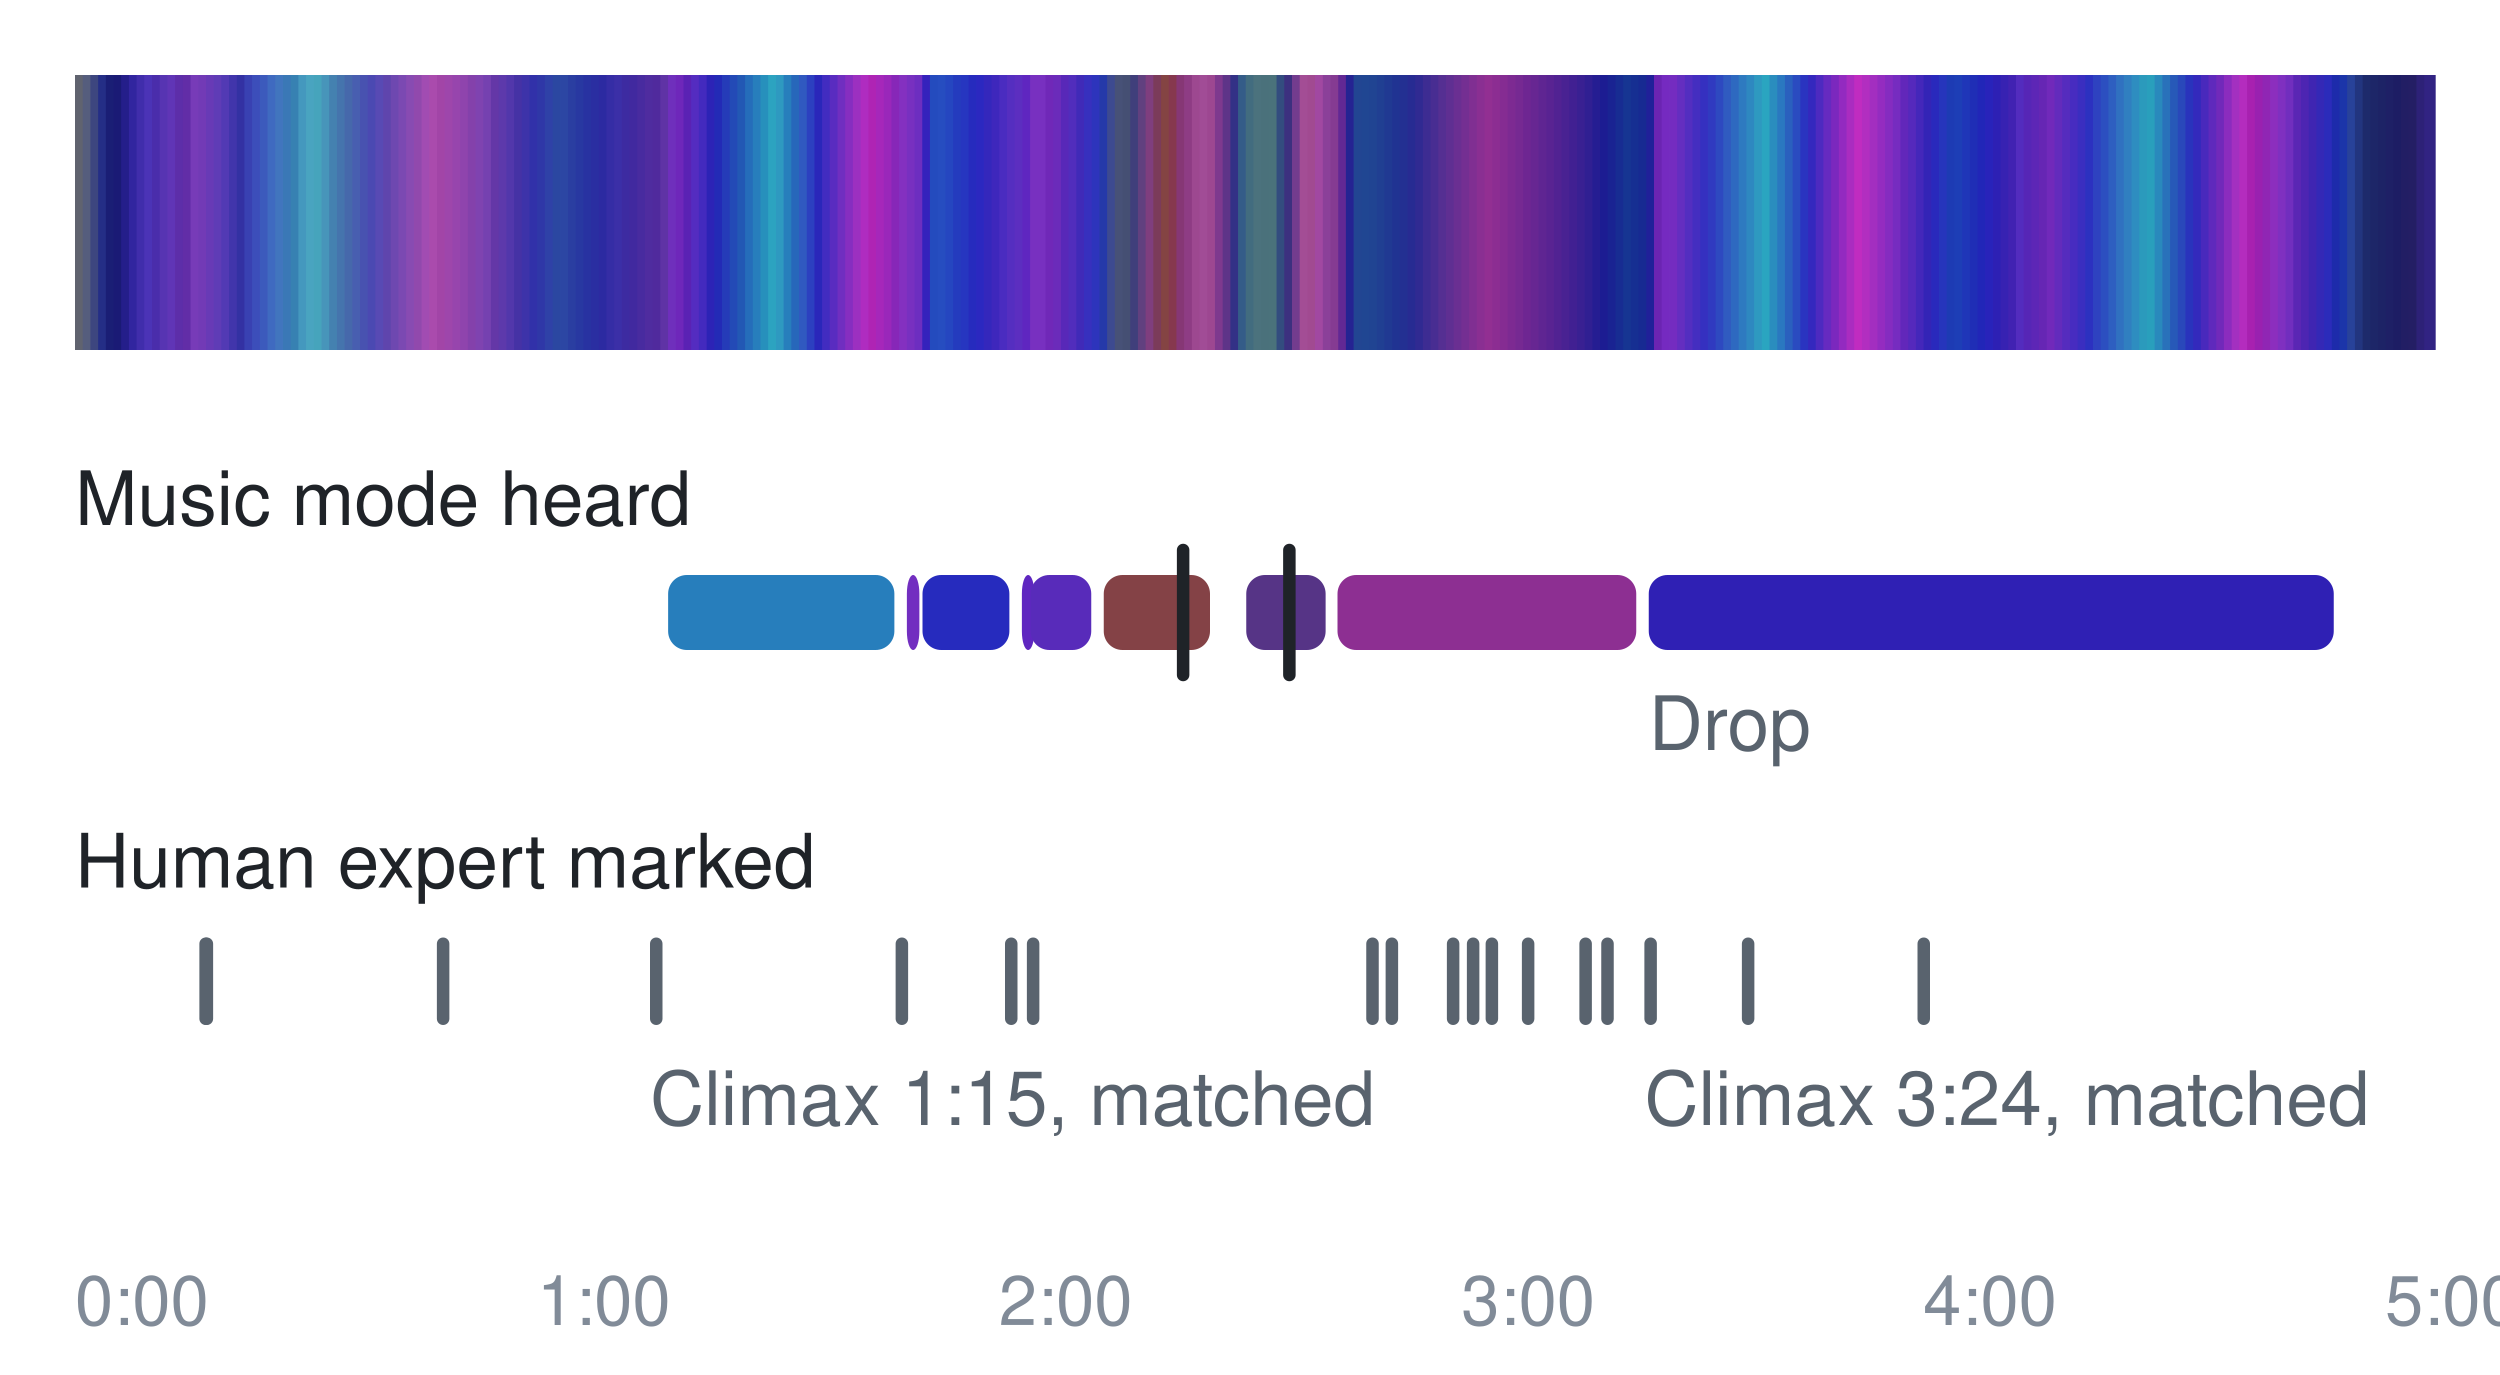
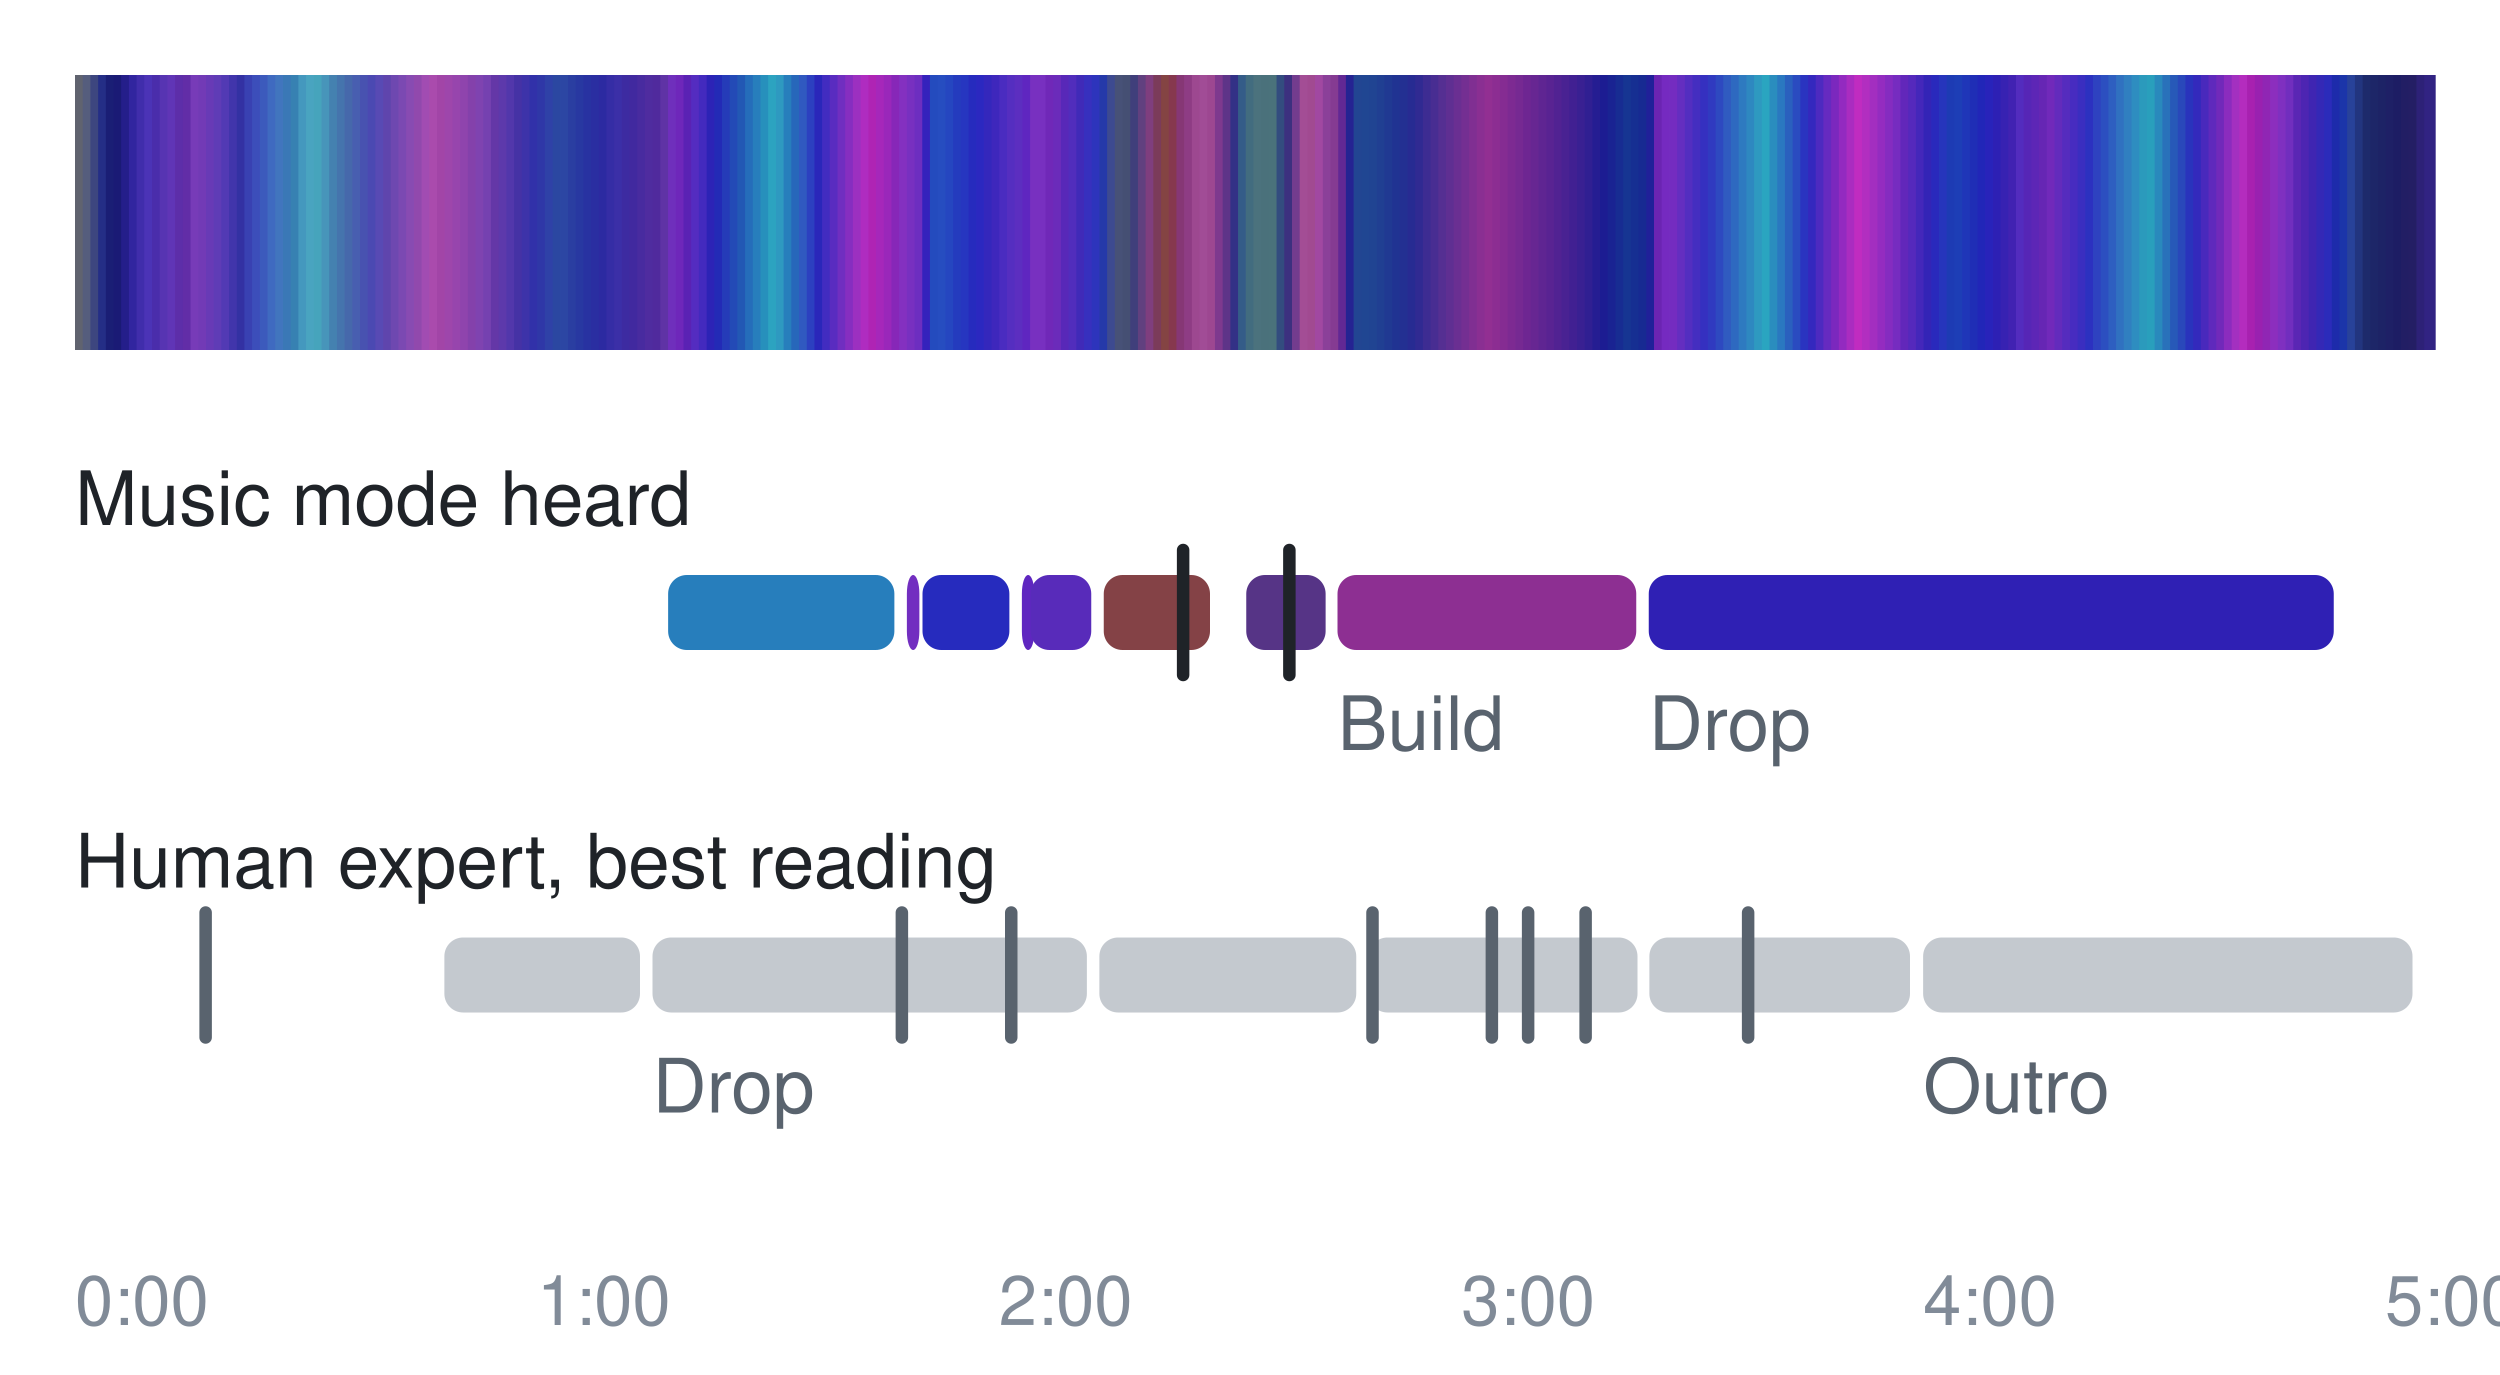
<svg xmlns="http://www.w3.org/2000/svg" width="400" height="220" viewBox="0 0 400 220" role="img" aria-label="Miss You: the light, music mode's sections and the human expert's marks">
  <style>text{font-family:-apple-system,BlinkMacSystemFont,'Segoe UI',Helvetica,Arial,sans-serif;fill:#59636e} .ink{fill:#1f2328} .muted{fill:#818b98}</style>
  <rect width="400" height="220" fill="#ffffff" />
  <g>
    <rect x="12.00" y="12" width="1.83" height="44" fill="#60636f" />
    <rect x="13.23" y="12" width="1.83" height="44" fill="#555d7d" />
    <rect x="14.46" y="12" width="1.83" height="44" fill="#3d467f" />
    <rect x="15.70" y="12" width="1.83" height="44" fill="#242e86" />
    <rect x="16.93" y="12" width="1.83" height="44" fill="#1a1e75" />
    <rect x="18.16" y="12" width="1.83" height="44" fill="#1a1a75" />
    <rect x="19.39" y="12" width="1.83" height="44" fill="#241e8a" />
    <rect x="20.63" y="12" width="1.83" height="44" fill="#31259f" />
    <rect x="21.86" y="12" width="1.83" height="44" fill="#402dab" />
    <rect x="23.09" y="12" width="1.83" height="44" fill="#4b33b6" />
    <rect x="24.32" y="12" width="1.83" height="44" fill="#4a2dab" />
    <rect x="25.56" y="12" width="1.83" height="44" fill="#5734b2" />
    <rect x="26.79" y="12" width="1.83" height="44" fill="#6035b6" />
    <rect x="28.02" y="12" width="1.83" height="44" fill="#5d2ea9" />
    <rect x="29.25" y="12" width="1.83" height="44" fill="#622da7" />
    <rect x="30.49" y="12" width="1.83" height="44" fill="#773bb8" />
    <rect x="31.72" y="12" width="1.83" height="44" fill="#723ab6" />
    <rect x="32.95" y="12" width="1.83" height="44" fill="#683ab6" />
    <rect x="34.18" y="12" width="1.83" height="44" fill="#5f3cb6" />
    <rect x="35.42" y="12" width="1.83" height="44" fill="#523ab4" />
    <rect x="36.65" y="12" width="1.83" height="44" fill="#4135ab" />
    <rect x="37.88" y="12" width="1.83" height="44" fill="#3331a3" />
    <rect x="39.11" y="12" width="1.83" height="44" fill="#3941b2" />
    <rect x="40.34" y="12" width="1.83" height="44" fill="#3c4eba" />
    <rect x="41.58" y="12" width="1.83" height="44" fill="#3c5abc" />
    <rect x="42.81" y="12" width="1.83" height="44" fill="#3f6ac0" />
    <rect x="44.04" y="12" width="1.83" height="44" fill="#4175be" />
    <rect x="45.27" y="12" width="1.83" height="44" fill="#3a78b6" />
    <rect x="46.51" y="12" width="1.83" height="44" fill="#3781b2" />
    <rect x="47.74" y="12" width="1.83" height="44" fill="#4498be" />
    <rect x="48.97" y="12" width="1.83" height="44" fill="#49a4c0" />
    <rect x="50.20" y="12" width="1.83" height="44" fill="#46a4bc" />
    <rect x="51.44" y="12" width="1.83" height="44" fill="#4795ba" />
    <rect x="52.67" y="12" width="1.83" height="44" fill="#4481b0" />
    <rect x="53.90" y="12" width="1.83" height="44" fill="#4574ad" />
    <rect x="55.13" y="12" width="1.83" height="44" fill="#4668ab" />
    <rect x="56.37" y="12" width="1.83" height="44" fill="#485eb0" />
    <rect x="57.60" y="12" width="1.83" height="44" fill="#4852b0" />
    <rect x="58.83" y="12" width="1.83" height="44" fill="#4b49b2" />
    <rect x="60.06" y="12" width="1.83" height="44" fill="#584ab4" />
    <rect x="61.30" y="12" width="1.83" height="44" fill="#5f45ad" />
    <rect x="62.53" y="12" width="1.83" height="44" fill="#6e48b0" />
    <rect x="63.76" y="12" width="1.83" height="44" fill="#7b49b2" />
    <rect x="64.99" y="12" width="1.83" height="44" fill="#884bb2" />
    <rect x="66.22" y="12" width="1.83" height="44" fill="#9149ad" />
    <rect x="67.46" y="12" width="1.83" height="44" fill="#a14cb2" />
    <rect x="68.69" y="12" width="1.83" height="44" fill="#aa4bad" />
    <rect x="69.92" y="12" width="1.83" height="44" fill="#a245a7" />
    <rect x="71.15" y="12" width="1.83" height="44" fill="#9e46ab" />
    <rect x="72.39" y="12" width="1.83" height="44" fill="#9745ad" />
    <rect x="73.62" y="12" width="1.83" height="44" fill="#8f44ad" />
    <rect x="74.85" y="12" width="1.83" height="44" fill="#8441ab" />
    <rect x="76.08" y="12" width="1.83" height="44" fill="#7f43b0" />
    <rect x="77.32" y="12" width="1.83" height="44" fill="#7541b0" />
    <rect x="78.55" y="12" width="1.83" height="44" fill="#6437a7" />
    <rect x="79.78" y="12" width="1.83" height="44" fill="#5d39ab" />
    <rect x="81.01" y="12" width="1.83" height="44" fill="#5237ab" />
    <rect x="82.25" y="12" width="1.83" height="44" fill="#4532a5" />
    <rect x="83.48" y="12" width="1.83" height="44" fill="#3d33a9" />
    <rect x="84.71" y="12" width="1.83" height="44" fill="#3131a9" />
    <rect x="85.94" y="12" width="1.83" height="44" fill="#2f37a7" />
    <rect x="87.18" y="12" width="1.83" height="44" fill="#2f41a7" />
    <rect x="88.41" y="12" width="1.83" height="44" fill="#2b47a1" />
    <rect x="89.64" y="12" width="1.83" height="44" fill="#2c46a3" />
    <rect x="90.87" y="12" width="1.83" height="44" fill="#2a3ea1" />
    <rect x="92.10" y="12" width="1.83" height="44" fill="#2838a1" />
    <rect x="93.34" y="12" width="1.83" height="44" fill="#2832a1" />
    <rect x="94.57" y="12" width="1.83" height="44" fill="#2a2ea1" />
    <rect x="95.80" y="12" width="1.83" height="44" fill="#2c2aa1" />
    <rect x="97.03" y="12" width="1.83" height="44" fill="#352da5" />
    <rect x="98.27" y="12" width="1.83" height="44" fill="#3b2fa7" />
    <rect x="99.50" y="12" width="1.83" height="44" fill="#3d2ba1" />
    <rect x="100.73" y="12" width="1.83" height="44" fill="#41299f" />
    <rect x="101.96" y="12" width="1.83" height="44" fill="#482b9f" />
    <rect x="103.20" y="12" width="1.83" height="44" fill="#4f2c9f" />
    <rect x="104.43" y="12" width="1.83" height="44" fill="#502a9d" />
    <rect x="105.66" y="12" width="1.83" height="44" fill="#5f33a5" />
    <rect x="106.89" y="12" width="1.83" height="44" fill="#6f2fbc" />
    <rect x="108.13" y="12" width="1.83" height="44" fill="#6e27ba" />
    <rect x="109.36" y="12" width="1.83" height="44" fill="#5a22b4" />
    <rect x="110.59" y="12" width="1.83" height="44" fill="#542cc0" />
    <rect x="111.82" y="12" width="1.83" height="44" fill="#432abe" />
    <rect x="113.06" y="12" width="1.83" height="44" fill="#2c23b6" />
    <rect x="114.29" y="12" width="1.83" height="44" fill="#232ab6" />
    <rect x="115.52" y="12" width="1.83" height="44" fill="#253bb8" />
    <rect x="116.75" y="12" width="1.83" height="44" fill="#234ab6" />
    <rect x="117.98" y="12" width="1.83" height="44" fill="#2258b4" />
    <rect x="119.22" y="12" width="1.83" height="44" fill="#256dba" />
    <rect x="120.45" y="12" width="1.83" height="44" fill="#277ebc" />
    <rect x="121.68" y="12" width="1.83" height="44" fill="#2790bc" />
    <rect x="122.91" y="12" width="1.83" height="44" fill="#2ca3c0" />
    <rect x="124.15" y="12" width="1.83" height="44" fill="#2e99c0" />
    <rect x="125.38" y="12" width="1.83" height="44" fill="#277ebc" />
    <rect x="126.61" y="12" width="1.83" height="44" fill="#2767ba" />
    <rect x="127.84" y="12" width="1.83" height="44" fill="#3059c0" />
    <rect x="129.08" y="12" width="1.83" height="44" fill="#2c40c0" />
    <rect x="130.31" y="12" width="1.83" height="44" fill="#2a27ba" />
    <rect x="131.54" y="12" width="1.83" height="44" fill="#422cc0" />
    <rect x="132.77" y="12" width="1.83" height="44" fill="#592cc0" />
    <rect x="134.01" y="12" width="1.83" height="44" fill="#702ec0" />
    <rect x="135.24" y="12" width="1.83" height="44" fill="#862ec0" />
    <rect x="136.47" y="12" width="1.83" height="44" fill="#9c30c0" />
    <rect x="137.70" y="12" width="1.83" height="44" fill="#af2cc0" />
    <rect x="138.94" y="12" width="1.83" height="44" fill="#af24b4" />
    <rect x="140.17" y="12" width="1.83" height="44" fill="#a627ba" />
    <rect x="141.40" y="12" width="1.83" height="44" fill="#9a27ba" />
    <rect x="142.63" y="12" width="1.83" height="44" fill="#8727b8" />
    <rect x="143.86" y="12" width="1.83" height="44" fill="#8430c0" />
    <rect x="145.10" y="12" width="1.83" height="44" fill="#7830c0" />
    <rect x="146.33" y="12" width="1.83" height="44" fill="#6d2ec0" />
    <rect x="147.56" y="12" width="1.83" height="44" fill="#3422bc" />
    <rect x="148.79" y="12" width="1.83" height="44" fill="#244bbe" />
    <rect x="150.03" y="12" width="1.83" height="44" fill="#264dc0" />
    <rect x="151.26" y="12" width="1.83" height="44" fill="#2546c0" />
    <rect x="152.49" y="12" width="1.83" height="44" fill="#243bbe" />
    <rect x="153.72" y="12" width="1.83" height="44" fill="#2636c0" />
    <rect x="154.96" y="12" width="1.83" height="44" fill="#262bbe" />
    <rect x="156.19" y="12" width="1.83" height="44" fill="#2b28c0" />
    <rect x="157.42" y="12" width="1.83" height="44" fill="#3427bc" />
    <rect x="158.65" y="12" width="1.83" height="44" fill="#3e27bc" />
    <rect x="159.89" y="12" width="1.83" height="44" fill="#4a2cc0" />
    <rect x="161.12" y="12" width="1.83" height="44" fill="#552ec0" />
    <rect x="162.35" y="12" width="1.83" height="44" fill="#5c2ec0" />
    <rect x="163.58" y="12" width="1.83" height="44" fill="#5f26c0" />
    <rect x="164.82" y="12" width="1.83" height="44" fill="#7830c0" />
    <rect x="166.05" y="12" width="1.83" height="44" fill="#7830c0" />
    <rect x="167.28" y="12" width="1.83" height="44" fill="#7028b8" />
    <rect x="168.51" y="12" width="1.83" height="44" fill="#6b2bba" />
    <rect x="169.75" y="12" width="1.83" height="44" fill="#5828b8" />
    <rect x="170.98" y="12" width="1.83" height="44" fill="#512dbc" />
    <rect x="172.21" y="12" width="1.83" height="44" fill="#402ab8" />
    <rect x="173.44" y="12" width="1.83" height="44" fill="#3730be" />
    <rect x="174.67" y="12" width="1.83" height="44" fill="#2d34bc" />
    <rect x="175.91" y="12" width="1.83" height="44" fill="#2539a9" />
    <rect x="177.14" y="12" width="1.83" height="44" fill="#3d4a90" />
    <rect x="178.37" y="12" width="1.83" height="44" fill="#475177" />
    <rect x="179.60" y="12" width="1.83" height="44" fill="#454f73" />
    <rect x="180.84" y="12" width="1.83" height="44" fill="#403f7b" />
    <rect x="182.07" y="12" width="1.83" height="44" fill="#61407f" />
    <rect x="183.30" y="12" width="1.83" height="44" fill="#7f3e7e" />
    <rect x="184.53" y="12" width="1.83" height="44" fill="#7b3b5a" />
    <rect x="185.77" y="12" width="1.83" height="44" fill="#844443" />
    <rect x="187.00" y="12" width="1.83" height="44" fill="#86384e" />
    <rect x="188.23" y="12" width="1.83" height="44" fill="#863775" />
    <rect x="189.46" y="12" width="1.83" height="44" fill="#8e3c84" />
    <rect x="190.70" y="12" width="1.83" height="44" fill="#9d4890" />
    <rect x="191.93" y="12" width="1.83" height="44" fill="#a14c96" />
    <rect x="193.16" y="12" width="1.83" height="44" fill="#9d4791" />
    <rect x="194.39" y="12" width="1.83" height="44" fill="#7e398e" />
    <rect x="195.63" y="12" width="1.83" height="44" fill="#5e3488" />
    <rect x="196.86" y="12" width="1.83" height="44" fill="#333186" />
    <rect x="198.09" y="12" width="1.83" height="44" fill="#345c88" />
    <rect x="199.32" y="12" width="1.83" height="44" fill="#426c7f" />
    <rect x="200.55" y="12" width="1.83" height="44" fill="#4b727d" />
    <rect x="201.79" y="12" width="1.83" height="44" fill="#4a717b" />
    <rect x="203.02" y="12" width="1.83" height="44" fill="#4a727b" />
    <rect x="204.25" y="12" width="1.83" height="44" fill="#334c7f" />
    <rect x="205.48" y="12" width="1.83" height="44" fill="#3c307f" />
    <rect x="206.72" y="12" width="1.83" height="44" fill="#733c8e" />
    <rect x="207.95" y="12" width="1.83" height="44" fill="#a34d95" />
    <rect x="209.18" y="12" width="1.83" height="44" fill="#a14a91" />
    <rect x="210.41" y="12" width="1.83" height="44" fill="#a148a1" />
    <rect x="211.65" y="12" width="1.83" height="44" fill="#8b4099" />
    <rect x="212.88" y="12" width="1.83" height="44" fill="#853b92" />
    <rect x="214.11" y="12" width="1.83" height="44" fill="#622894" />
    <rect x="215.34" y="12" width="1.83" height="44" fill="#252392" />
    <rect x="216.58" y="12" width="1.83" height="44" fill="#224592" />
    <rect x="217.81" y="12" width="1.83" height="44" fill="#204692" />
    <rect x="219.04" y="12" width="1.83" height="44" fill="#204492" />
    <rect x="220.27" y="12" width="1.83" height="44" fill="#203f92" />
    <rect x="221.51" y="12" width="1.83" height="44" fill="#203992" />
    <rect x="222.74" y="12" width="1.83" height="44" fill="#203392" />
    <rect x="223.97" y="12" width="1.83" height="44" fill="#233092" />
    <rect x="225.20" y="12" width="1.83" height="44" fill="#272b92" />
    <rect x="226.43" y="12" width="1.83" height="44" fill="#302a92" />
    <rect x="227.67" y="12" width="1.83" height="44" fill="#3d2c92" />
    <rect x="228.90" y="12" width="1.83" height="44" fill="#482d92" />
    <rect x="230.13" y="12" width="1.83" height="44" fill="#552f92" />
    <rect x="231.36" y="12" width="1.83" height="44" fill="#5f2f92" />
    <rect x="232.60" y="12" width="1.83" height="44" fill="#6a2f92" />
    <rect x="233.83" y="12" width="1.83" height="44" fill="#742f92" />
    <rect x="235.06" y="12" width="1.83" height="44" fill="#802f92" />
    <rect x="236.29" y="12" width="1.83" height="44" fill="#8a2f92" />
    <rect x="237.53" y="12" width="1.83" height="44" fill="#922f92" />
    <rect x="238.76" y="12" width="1.83" height="44" fill="#8c2d92" />
    <rect x="239.99" y="12" width="1.83" height="44" fill="#852c92" />
    <rect x="241.22" y="12" width="1.83" height="44" fill="#7d2a92" />
    <rect x="242.46" y="12" width="1.83" height="44" fill="#762992" />
    <rect x="243.69" y="12" width="1.83" height="44" fill="#6e2692" />
    <rect x="244.92" y="12" width="1.83" height="44" fill="#672692" />
    <rect x="246.15" y="12" width="1.83" height="44" fill="#5f2592" />
    <rect x="247.39" y="12" width="1.83" height="44" fill="#592392" />
    <rect x="248.62" y="12" width="1.83" height="44" fill="#512292" />
    <rect x="249.85" y="12" width="1.83" height="44" fill="#492292" />
    <rect x="251.08" y="12" width="1.83" height="44" fill="#412092" />
    <rect x="252.31" y="12" width="1.83" height="44" fill="#392092" />
    <rect x="253.55" y="12" width="1.83" height="44" fill="#301f92" />
    <rect x="254.78" y="12" width="1.83" height="44" fill="#251d92" />
    <rect x="256.01" y="12" width="1.83" height="44" fill="#1c1c92" />
    <rect x="257.24" y="12" width="1.83" height="44" fill="#192392" />
    <rect x="258.48" y="12" width="1.83" height="44" fill="#172c92" />
    <rect x="259.71" y="12" width="1.83" height="44" fill="#163592" />
    <rect x="260.94" y="12" width="1.83" height="44" fill="#162f92" />
    <rect x="262.17" y="12" width="1.83" height="44" fill="#172a92" />
    <rect x="263.41" y="12" width="1.83" height="44" fill="#202099" />
    <rect x="264.64" y="12" width="1.83" height="44" fill="#6b24b2" />
    <rect x="265.87" y="12" width="1.83" height="44" fill="#752ac0" />
    <rect x="267.10" y="12" width="1.83" height="44" fill="#742cc0" />
    <rect x="268.34" y="12" width="1.83" height="44" fill="#642ec0" />
    <rect x="269.57" y="12" width="1.83" height="44" fill="#532ec0" />
    <rect x="270.80" y="12" width="1.83" height="44" fill="#442ec0" />
    <rect x="272.03" y="12" width="1.83" height="44" fill="#3530c0" />
    <rect x="273.27" y="12" width="1.83" height="44" fill="#303ac0" />
    <rect x="274.50" y="12" width="1.83" height="44" fill="#2e49c0" />
    <rect x="275.73" y="12" width="1.83" height="44" fill="#305bc0" />
    <rect x="276.96" y="12" width="1.83" height="44" fill="#2e69c0" />
    <rect x="278.19" y="12" width="1.83" height="44" fill="#2e7ac0" />
    <rect x="279.43" y="12" width="1.83" height="44" fill="#2e88c0" />
    <rect x="280.66" y="12" width="1.83" height="44" fill="#2e99c0" />
    <rect x="281.89" y="12" width="1.83" height="44" fill="#2aa5c0" />
    <rect x="283.12" y="12" width="1.83" height="44" fill="#2a8dbe" />
    <rect x="284.36" y="12" width="1.83" height="44" fill="#2a78c0" />
    <rect x="285.59" y="12" width="1.83" height="44" fill="#2a60be" />
    <rect x="286.82" y="12" width="1.83" height="44" fill="#2a4bc0" />
    <rect x="288.05" y="12" width="1.83" height="44" fill="#2a34c0" />
    <rect x="289.29" y="12" width="1.83" height="44" fill="#3428be" />
    <rect x="290.52" y="12" width="1.83" height="44" fill="#4d2ac0" />
    <rect x="291.75" y="12" width="1.83" height="44" fill="#662ac0" />
    <rect x="292.98" y="12" width="1.83" height="44" fill="#7b28be" />
    <rect x="294.22" y="12" width="1.83" height="44" fill="#932ac0" />
    <rect x="295.45" y="12" width="1.83" height="44" fill="#aa2cc0" />
    <rect x="296.68" y="12" width="1.83" height="44" fill="#c02cc0" />
    <rect x="297.91" y="12" width="1.83" height="44" fill="#b22ec0" />
    <rect x="299.15" y="12" width="1.83" height="44" fill="#a32ec0" />
    <rect x="300.38" y="12" width="1.83" height="44" fill="#942cc0" />
    <rect x="301.61" y="12" width="1.83" height="44" fill="#852cc0" />
    <rect x="302.84" y="12" width="1.83" height="44" fill="#762cc0" />
    <rect x="304.07" y="12" width="1.83" height="44" fill="#6227ba" />
    <rect x="305.31" y="12" width="1.83" height="44" fill="#5529bc" />
    <rect x="306.54" y="12" width="1.83" height="44" fill="#4427ba" />
    <rect x="307.77" y="12" width="1.83" height="44" fill="#3324b6" />
    <rect x="309.00" y="12" width="1.83" height="44" fill="#2929bc" />
    <rect x="310.24" y="12" width="1.83" height="44" fill="#2635bc" />
    <rect x="311.47" y="12" width="1.83" height="44" fill="#1d3bb4" />
    <rect x="312.70" y="12" width="1.83" height="44" fill="#1d3eb6" />
    <rect x="313.93" y="12" width="1.83" height="44" fill="#1f36b8" />
    <rect x="315.17" y="12" width="1.83" height="44" fill="#1f2eb6" />
    <rect x="316.40" y="12" width="1.83" height="44" fill="#2126b8" />
    <rect x="317.63" y="12" width="1.83" height="44" fill="#2823ba" />
    <rect x="318.86" y="12" width="1.83" height="44" fill="#2d20b4" />
    <rect x="320.10" y="12" width="1.83" height="44" fill="#3722b2" />
    <rect x="321.33" y="12" width="1.83" height="44" fill="#4122b2" />
    <rect x="322.56" y="12" width="1.83" height="44" fill="#532cbe" />
    <rect x="323.79" y="12" width="1.83" height="44" fill="#5626b6" />
    <rect x="325.03" y="12" width="1.83" height="44" fill="#5d26b6" />
    <rect x="326.26" y="12" width="1.83" height="44" fill="#6626b4" />
    <rect x="327.49" y="12" width="1.83" height="44" fill="#7129ba" />
    <rect x="328.72" y="12" width="1.83" height="44" fill="#632bbc" />
    <rect x="329.95" y="12" width="1.83" height="44" fill="#552cbe" />
    <rect x="331.19" y="12" width="1.83" height="44" fill="#472cc0" />
    <rect x="332.42" y="12" width="1.83" height="44" fill="#3a2ec0" />
    <rect x="333.65" y="12" width="1.83" height="44" fill="#2c31c0" />
    <rect x="334.88" y="12" width="1.83" height="44" fill="#2e42c0" />
    <rect x="336.12" y="12" width="1.83" height="44" fill="#2c4fc0" />
    <rect x="337.35" y="12" width="1.83" height="44" fill="#2e5fc0" />
    <rect x="338.58" y="12" width="1.83" height="44" fill="#3071c0" />
    <rect x="339.81" y="12" width="1.83" height="44" fill="#307fc0" />
    <rect x="341.05" y="12" width="1.83" height="44" fill="#2e8dc0" />
    <rect x="342.28" y="12" width="1.83" height="44" fill="#2b9abc" />
    <rect x="343.51" y="12" width="1.83" height="44" fill="#299fbc" />
    <rect x="344.74" y="12" width="1.83" height="44" fill="#2989bc" />
    <rect x="345.98" y="12" width="1.83" height="44" fill="#2971ba" />
    <rect x="347.21" y="12" width="1.83" height="44" fill="#2759b8" />
    <rect x="348.44" y="12" width="1.83" height="44" fill="#2948ba" />
    <rect x="349.67" y="12" width="1.83" height="44" fill="#2933bc" />
    <rect x="350.91" y="12" width="1.83" height="44" fill="#3329bc" />
    <rect x="352.14" y="12" width="1.83" height="44" fill="#4929bc" />
    <rect x="353.37" y="12" width="1.83" height="44" fill="#5f29bc" />
    <rect x="354.60" y="12" width="1.83" height="44" fill="#7129ba" />
    <rect x="355.83" y="12" width="1.83" height="44" fill="#8b2cbe" />
    <rect x="357.07" y="12" width="1.83" height="44" fill="#a330c0" />
    <rect x="358.30" y="12" width="1.83" height="44" fill="#b42cbe" />
    <rect x="359.53" y="12" width="1.83" height="44" fill="#a821b0" />
    <rect x="360.76" y="12" width="1.83" height="44" fill="#9a21b0" />
    <rect x="362.00" y="12" width="1.83" height="44" fill="#9026b4" />
    <rect x="363.23" y="12" width="1.83" height="44" fill="#8c2ebe" />
    <rect x="364.46" y="12" width="1.83" height="44" fill="#7f30c0" />
    <rect x="365.69" y="12" width="1.83" height="44" fill="#712ebe" />
    <rect x="366.93" y="12" width="1.83" height="44" fill="#5a26b4" />
    <rect x="368.16" y="12" width="1.83" height="44" fill="#4d25b2" />
    <rect x="369.39" y="12" width="1.83" height="44" fill="#3f25b2" />
    <rect x="370.62" y="12" width="1.83" height="44" fill="#3428b6" />
    <rect x="371.86" y="12" width="1.83" height="44" fill="#2b2bba" />
    <rect x="373.09" y="12" width="1.83" height="44" fill="#1d2bab" />
    <rect x="374.32" y="12" width="1.83" height="44" fill="#1b35a9" />
    <rect x="375.55" y="12" width="1.83" height="44" fill="#284299" />
    <rect x="376.79" y="12" width="1.83" height="44" fill="#22357f" />
    <rect x="378.02" y="12" width="1.83" height="44" fill="#1d2a6b" />
    <rect x="379.25" y="12" width="1.83" height="44" fill="#1d2668" />
    <rect x="380.48" y="12" width="1.83" height="44" fill="#1d2366" />
    <rect x="381.71" y="12" width="1.83" height="44" fill="#1e2066" />
    <rect x="382.95" y="12" width="1.83" height="44" fill="#1d1d64" />
    <rect x="384.18" y="12" width="1.83" height="44" fill="#221e64" />
    <rect x="385.41" y="12" width="1.83" height="44" fill="#241e64" />
    <rect x="386.64" y="12" width="1.83" height="44" fill="#2d2177" />
    <rect x="387.88" y="12" width="1.83" height="44" fill="#312382" />
  </g>
  <text x="12" y="84" font-size="12" class="ink">Music mode heard</text>
-   <text x="12" y="142" font-size="12" class="ink">Human expert marked</text>
+   <text x="12" y="142" font-size="12" class="ink">Human expert, best reading</text>
  <rect x="106.9" y="92" width="36.2" height="12" rx="3" fill="#277ebc" />
  <rect x="145.1" y="92" width="2.0" height="12" rx="3" fill="#722ec0" />
  <rect x="147.6" y="92" width="13.9" height="12" rx="3" fill="#262bbe" />
  <rect x="163.5" y="92" width="2.0" height="12" rx="3" fill="#5f26c0" />
  <rect x="164.9" y="92" width="9.7" height="12" rx="3" fill="#582bba" />
  <rect x="176.6" y="92" width="17.0" height="12" rx="3" fill="#844246" />
  <rect x="199.4" y="92" width="12.7" height="12" rx="3" fill="#563486" />
  <rect x="214.0" y="92" width="47.8" height="12" rx="3" fill="#8d2f92" />
+   <text x="214.0" y="120" font-size="12">Build</text>
  <rect x="263.8" y="92" width="109.6" height="12" rx="3" fill="#2f20b4" />
  <text x="263.8" y="120" font-size="12">Drop</text>
  <rect x="188.3" y="87" width="2" height="22" rx="1" fill="#1f2328" />
  <rect x="205.3" y="87" width="2" height="22" rx="1" fill="#1f2328" />
-   <rect x="31.9" y="150" width="2" height="14" rx="1" fill="#59636e" />
-   <rect x="32.1" y="150" width="2" height="14" rx="1" fill="#59636e" />
-   <rect x="69.9" y="150" width="2" height="14" rx="1" fill="#59636e" />
-   <rect x="104.0" y="150" width="2" height="14" rx="1" fill="#59636e" />
-   <rect x="143.3" y="150" width="2" height="14" rx="1" fill="#59636e" />
-   <rect x="160.8" y="150" width="2" height="14" rx="1" fill="#59636e" />
-   <rect x="164.3" y="150" width="2" height="14" rx="1" fill="#59636e" />
-   <rect x="218.6" y="150" width="2" height="14" rx="1" fill="#59636e" />
-   <rect x="221.7" y="150" width="2" height="14" rx="1" fill="#59636e" />
-   <rect x="231.5" y="150" width="2" height="14" rx="1" fill="#59636e" />
-   <rect x="234.7" y="150" width="2" height="14" rx="1" fill="#59636e" />
-   <rect x="237.7" y="150" width="2" height="14" rx="1" fill="#59636e" />
-   <rect x="243.5" y="150" width="2" height="14" rx="1" fill="#59636e" />
-   <rect x="252.7" y="150" width="2" height="14" rx="1" fill="#59636e" />
-   <rect x="256.2" y="150" width="2" height="14" rx="1" fill="#59636e" />
-   <rect x="263.1" y="150" width="2" height="14" rx="1" fill="#59636e" />
-   <rect x="278.7" y="150" width="2" height="14" rx="1" fill="#59636e" />
-   <rect x="306.8" y="150" width="2" height="14" rx="1" fill="#59636e" />
-   <text x="104.0" y="180" font-size="12">Climax 1:15, matched</text>
-   <text x="263.1" y="180" font-size="12">Climax 3:24, matched</text>
+   <rect x="71.1" y="150" width="31.3" height="12" rx="3" fill="#c4c9cf" />
+   <rect x="104.4" y="150" width="69.5" height="12" rx="3" fill="#c4c9cf" />
+   <text x="104.4" y="178" font-size="12">Drop</text>
+   <rect x="175.9" y="150" width="41.1" height="12" rx="3" fill="#c4c9cf" />
+   <rect x="219.0" y="150" width="43.0" height="12" rx="3" fill="#c4c9cf" />
+   <rect x="263.9" y="150" width="41.7" height="12" rx="3" fill="#c4c9cf" />
+   <rect x="307.7" y="150" width="78.3" height="12" rx="3" fill="#c4c9cf" />
+   <text x="307.7" y="178" font-size="12">Outro</text>
+   <rect x="31.9" y="145" width="2" height="22" rx="1" fill="#59636e" />
+   <rect x="143.3" y="145" width="2" height="22" rx="1" fill="#59636e" />
+   <rect x="160.8" y="145" width="2" height="22" rx="1" fill="#59636e" />
+   <rect x="218.6" y="145" width="2" height="22" rx="1" fill="#59636e" />
+   <rect x="237.7" y="145" width="2" height="22" rx="1" fill="#59636e" />
+   <rect x="243.5" y="145" width="2" height="22" rx="1" fill="#59636e" />
+   <rect x="252.7" y="145" width="2" height="22" rx="1" fill="#59636e" />
+   <rect x="278.7" y="145" width="2" height="22" rx="1" fill="#59636e" />
  <text x="12.0" y="212" font-size="11" class="muted">0:00</text>
  <text x="85.9" y="212" font-size="11" class="muted">1:00</text>
  <text x="159.8" y="212" font-size="11" class="muted">2:00</text>
  <text x="233.8" y="212" font-size="11" class="muted">3:00</text>
  <text x="307.7" y="212" font-size="11" class="muted">4:00</text>
  <text x="381.6" y="212" font-size="11" class="muted">5:00</text>
</svg>
